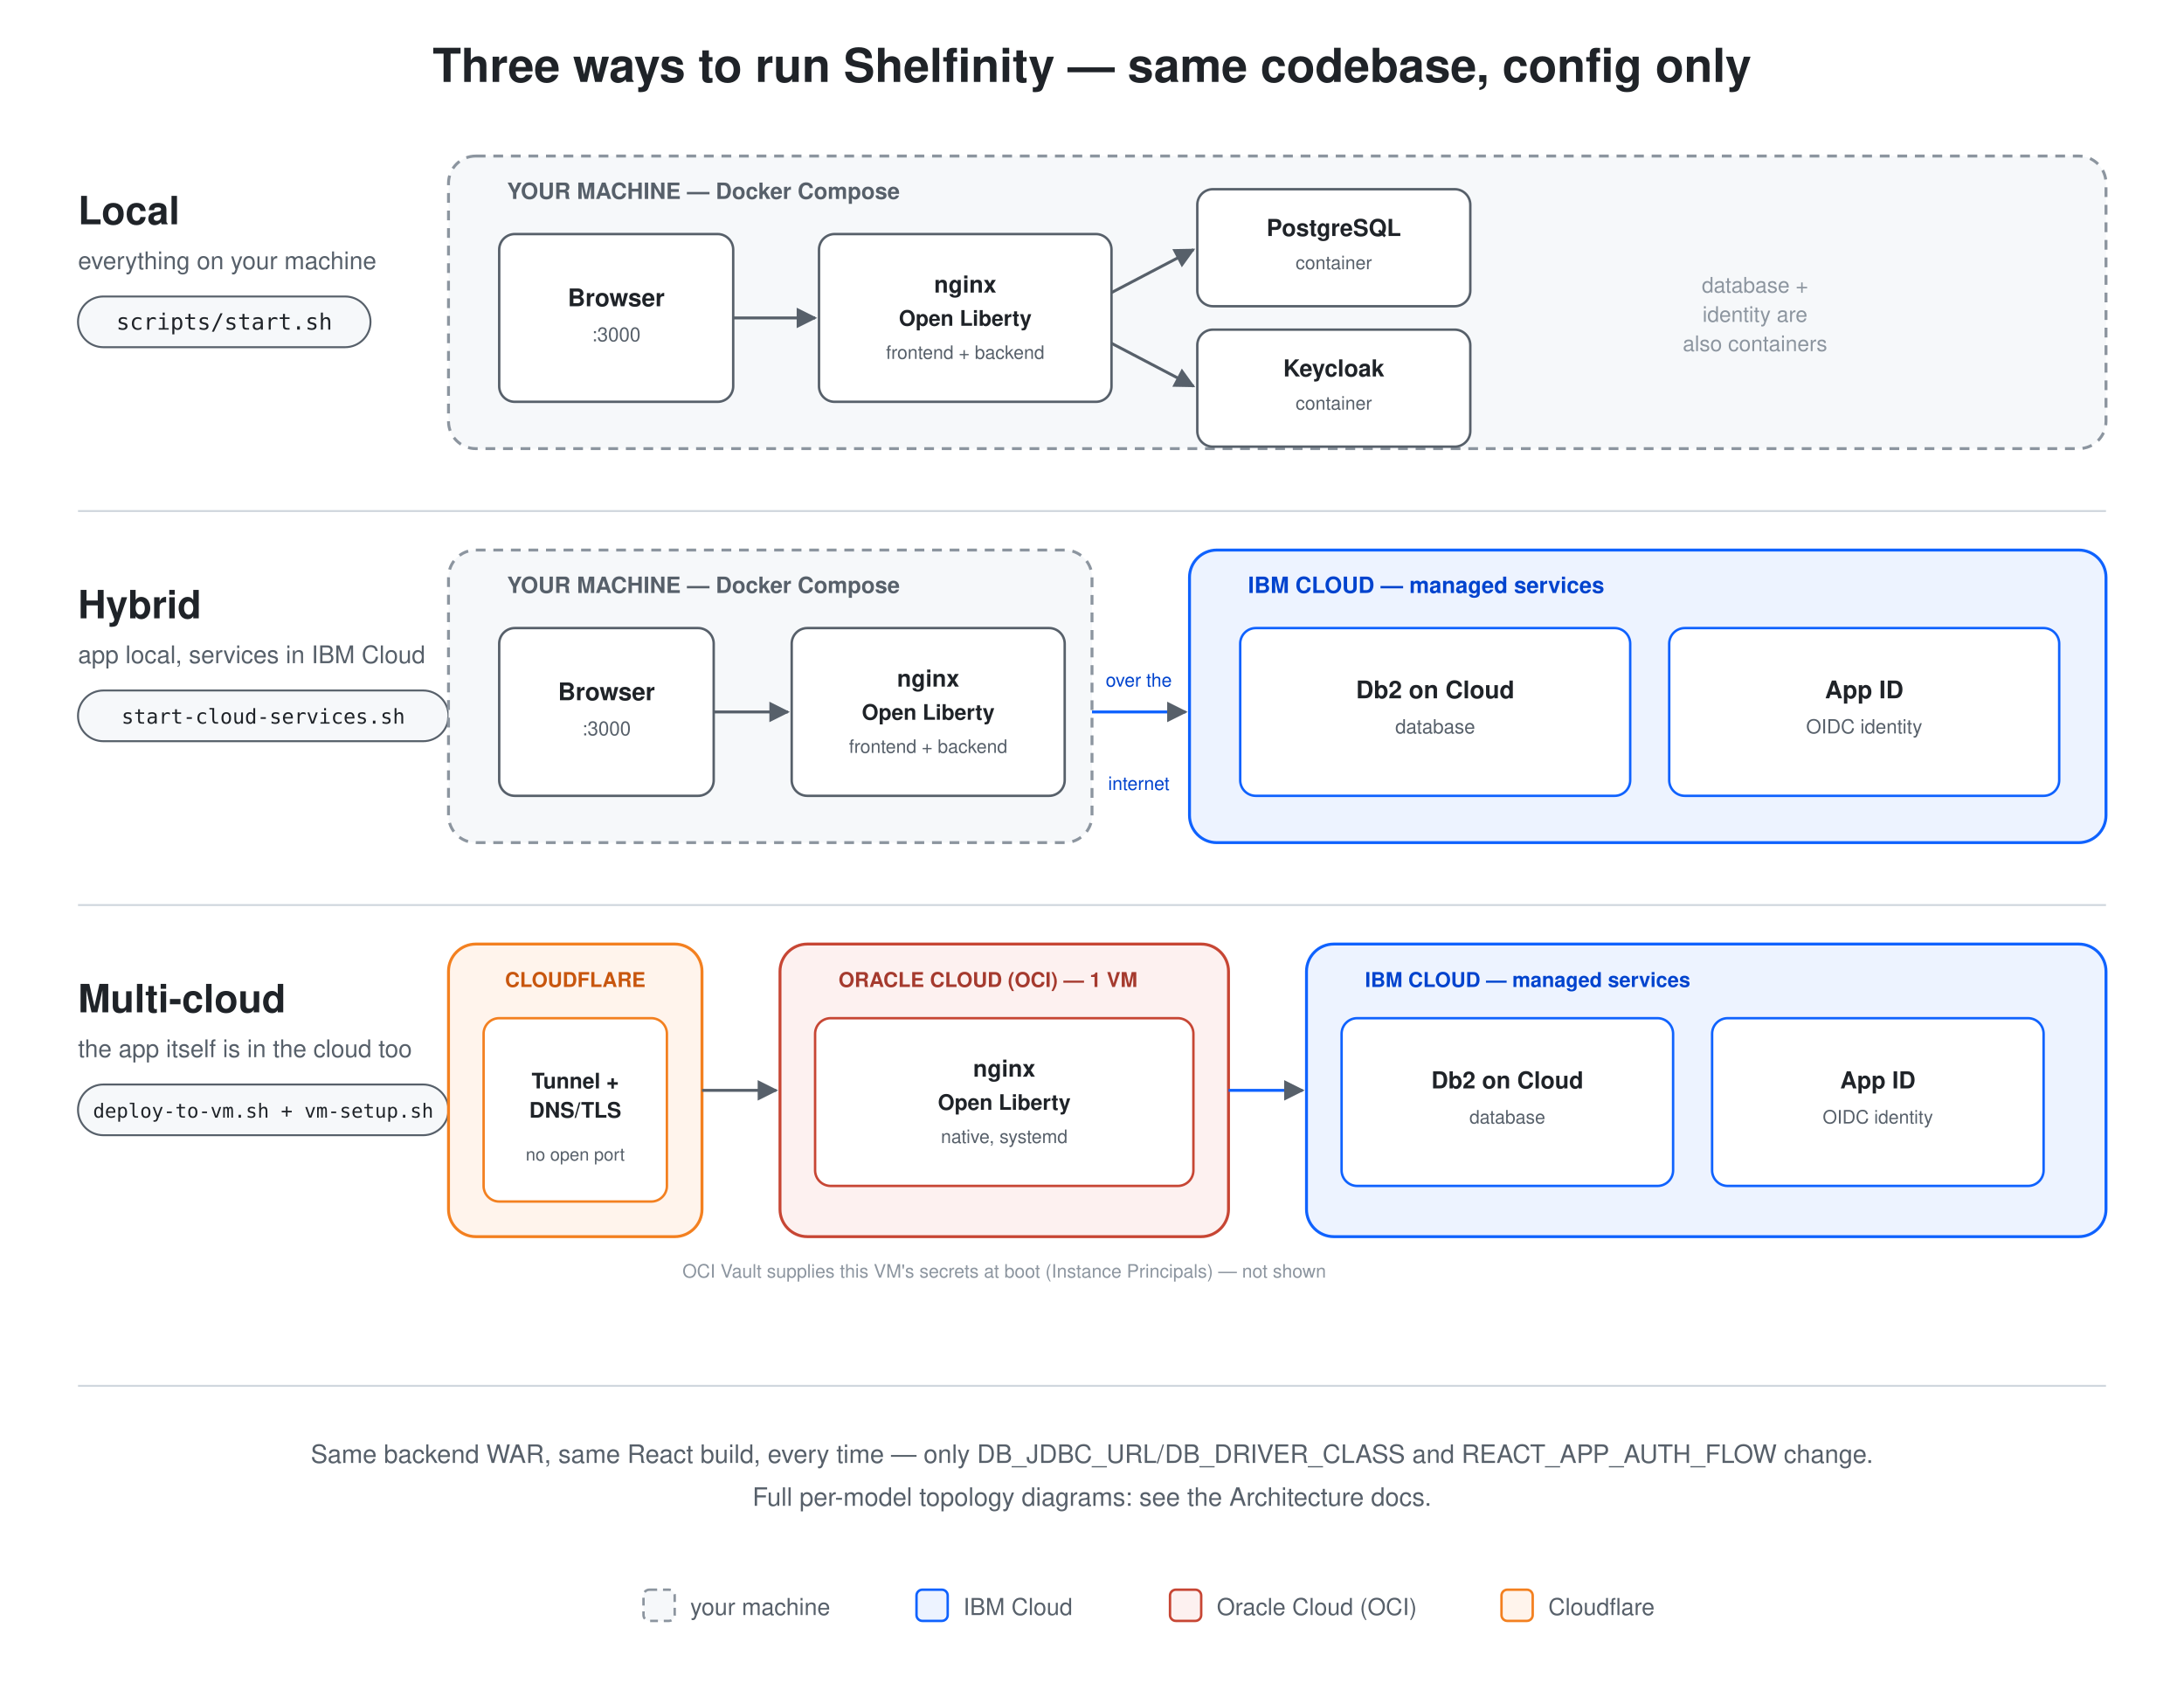
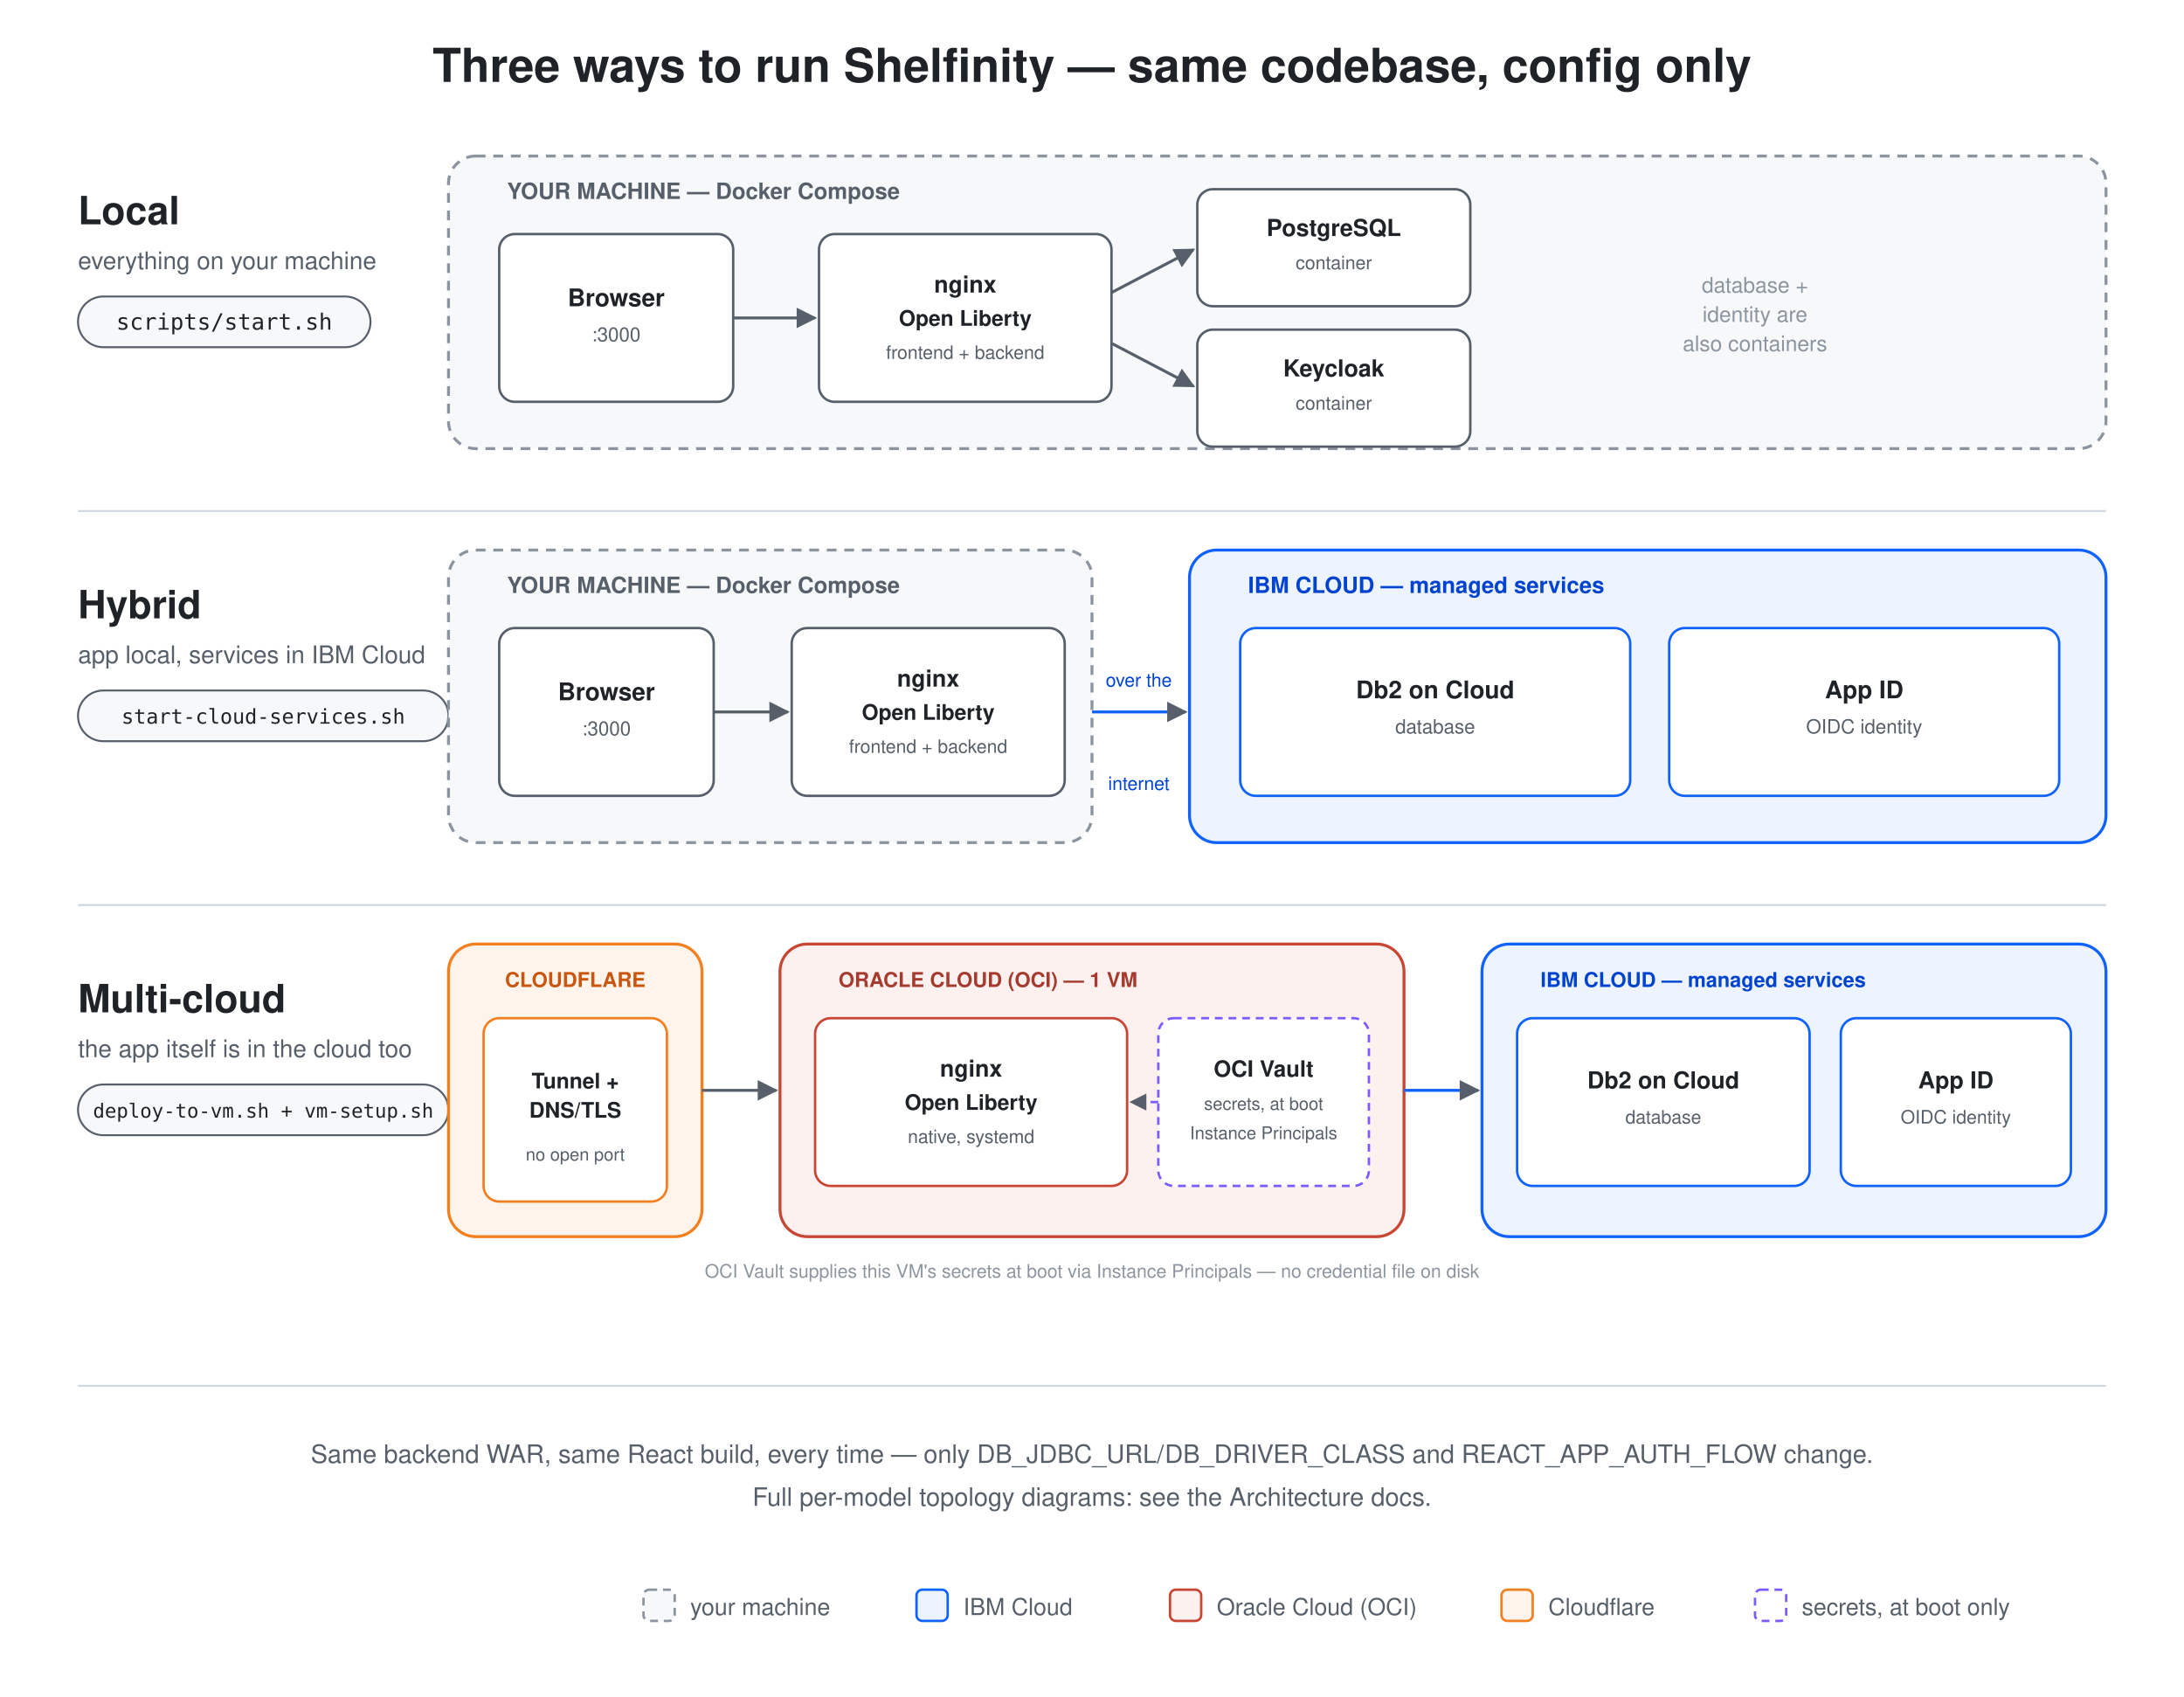
<svg xmlns="http://www.w3.org/2000/svg" viewBox="0 0 1120 870" font-family="-apple-system, 'Segoe UI', Helvetica, Arial, sans-serif">
  <defs>
    <marker id="arrow" viewBox="0 0 10 10" refX="9" refY="5" markerWidth="7" markerHeight="7" orient="auto-start-reverse">
      <path d="M0,0 L10,5 L0,10 z" fill="#57606a" />
    </marker>
  </defs>
  <rect x="0" y="0" width="1120" height="870" fill="#ffffff" />
  <text x="560" y="42" text-anchor="middle" font-size="24" font-weight="700" fill="#1f2328">Three ways to run Shelfinity — same codebase, config only</text>
  <text x="40" y="115" font-size="20" font-weight="700" fill="#1f2328">Local</text>
  <text x="40" y="138" font-size="12.5" fill="#57606a">everything on your machine</text>
  <rect x="40" y="152" width="150" height="26" rx="13" fill="#f6f8fa" stroke="#57606a" stroke-width="1" />
  <text x="115" y="169" text-anchor="middle" font-size="11.5" fill="#1f2328" font-family="monospace">scripts/start.sh</text>
  <rect x="230" y="80" width="850" height="150" rx="14" fill="#f6f8fa" stroke="#8c959f" stroke-width="1.5" stroke-dasharray="5 4" />
  <text x="260" y="102" font-size="11.5" fill="#57606a" font-weight="600">YOUR MACHINE — Docker Compose</text>
  <rect x="256" y="120" width="120" height="86" rx="8" fill="#ffffff" stroke="#57606a" stroke-width="1.25" />
  <text x="316" y="157" text-anchor="middle" font-size="12.5" font-weight="600" fill="#1f2328">Browser</text>
  <text x="316" y="175" text-anchor="middle" font-size="10" fill="#57606a">:3000</text>
  <line x1="376" y1="163" x2="418" y2="163" stroke="#57606a" stroke-width="1.5" marker-end="url(#arrow)" />
  <rect x="420" y="120" width="150" height="86" rx="8" fill="#ffffff" stroke="#57606a" stroke-width="1.25" />
  <text x="495" y="150" text-anchor="middle" font-size="12" font-weight="600" fill="#1f2328">nginx</text>
  <text x="495" y="167" text-anchor="middle" font-size="11" font-weight="600" fill="#1f2328">Open Liberty</text>
  <text x="495" y="184" text-anchor="middle" font-size="9.5" fill="#57606a">frontend + backend</text>
  <line x1="570" y1="150" x2="612" y2="128" stroke="#57606a" stroke-width="1.5" marker-end="url(#arrow)" />
  <line x1="570" y1="176" x2="612" y2="198" stroke="#57606a" stroke-width="1.5" marker-end="url(#arrow)" />
  <rect x="614" y="97" width="140" height="60" rx="8" fill="#ffffff" stroke="#57606a" stroke-width="1.25" />
  <text x="684" y="121" text-anchor="middle" font-size="12" font-weight="600" fill="#1f2328">PostgreSQL</text>
  <text x="684" y="138" text-anchor="middle" font-size="9.5" fill="#57606a">container</text>
  <rect x="614" y="169" width="140" height="60" rx="8" fill="#ffffff" stroke="#57606a" stroke-width="1.25" />
  <text x="684" y="193" text-anchor="middle" font-size="12" font-weight="600" fill="#1f2328">Keycloak</text>
  <text x="684" y="210" text-anchor="middle" font-size="9.5" fill="#57606a">container</text>
  <text x="900" y="150" text-anchor="middle" font-size="11" fill="#8c959f">database +</text>
  <text x="900" y="165" text-anchor="middle" font-size="11" fill="#8c959f">identity are</text>
  <text x="900" y="180" text-anchor="middle" font-size="11" fill="#8c959f">also containers</text>
  <line x1="40" y1="262" x2="1080" y2="262" stroke="#d0d7de" stroke-width="1" />
  <text x="40" y="317" font-size="20" font-weight="700" fill="#1f2328">Hybrid</text>
  <text x="40" y="340" font-size="12.5" fill="#57606a">app local, services in IBM Cloud</text>
  <rect x="40" y="354" width="190" height="26" rx="13" fill="#f6f8fa" stroke="#57606a" stroke-width="1" />
  <text x="135" y="371" text-anchor="middle" font-size="10.5" fill="#1f2328" font-family="monospace">start-cloud-services.sh</text>
  <rect x="230" y="282" width="330" height="150" rx="14" fill="#f6f8fa" stroke="#8c959f" stroke-width="1.5" stroke-dasharray="5 4" />
  <text x="260" y="304" font-size="11.5" fill="#57606a" font-weight="600">YOUR MACHINE — Docker Compose</text>
  <rect x="256" y="322" width="110" height="86" rx="8" fill="#ffffff" stroke="#57606a" stroke-width="1.25" />
  <text x="311" y="359" text-anchor="middle" font-size="12.5" font-weight="600" fill="#1f2328">Browser</text>
  <text x="311" y="377" text-anchor="middle" font-size="10" fill="#57606a">:3000</text>
  <line x1="366" y1="365" x2="404" y2="365" stroke="#57606a" stroke-width="1.5" marker-end="url(#arrow)" />
  <rect x="406" y="322" width="140" height="86" rx="8" fill="#ffffff" stroke="#57606a" stroke-width="1.25" />
  <text x="476" y="352" text-anchor="middle" font-size="12" font-weight="600" fill="#1f2328">nginx</text>
  <text x="476" y="369" text-anchor="middle" font-size="11" font-weight="600" fill="#1f2328">Open Liberty</text>
  <text x="476" y="386" text-anchor="middle" font-size="9.5" fill="#57606a">frontend + backend</text>
  <line x1="560" y1="365" x2="608" y2="365" stroke="#0f62fe" stroke-width="1.5" marker-end="url(#arrow)" />
  <text x="584" y="352" text-anchor="middle" font-size="9.5" fill="#0043ce">over the</text>
  <text x="584" y="405" text-anchor="middle" font-size="9.5" fill="#0043ce">internet</text>
  <rect x="610" y="282" width="470" height="150" rx="14" fill="#edf3ff" stroke="#0f62fe" stroke-width="1.5" />
  <text x="640" y="304" font-size="11.5" font-weight="700" fill="#0043ce">IBM CLOUD — managed services</text>
  <rect x="636" y="322" width="200" height="86" rx="8" fill="#ffffff" stroke="#0f62fe" stroke-width="1.25" />
  <text x="736" y="358" text-anchor="middle" font-size="12.5" font-weight="600" fill="#1f2328">Db2 on Cloud</text>
  <text x="736" y="376" text-anchor="middle" font-size="10" fill="#57606a">database</text>
  <rect x="856" y="322" width="200" height="86" rx="8" fill="#ffffff" stroke="#0f62fe" stroke-width="1.25" />
  <text x="956" y="358" text-anchor="middle" font-size="12.5" font-weight="600" fill="#1f2328">App ID</text>
  <text x="956" y="376" text-anchor="middle" font-size="10" fill="#57606a">OIDC identity</text>
  <line x1="40" y1="464" x2="1080" y2="464" stroke="#d0d7de" stroke-width="1" />
  <text x="40" y="519" font-size="20" font-weight="700" fill="#1f2328">Multi-cloud</text>
  <text x="40" y="542" font-size="12.5" fill="#57606a">the app itself is in the cloud too</text>
  <rect x="40" y="556" width="190" height="26" rx="13" fill="#f6f8fa" stroke="#57606a" stroke-width="1" />
  <text x="135" y="573" text-anchor="middle" font-size="10" fill="#1f2328" font-family="monospace">deploy-to-vm.sh + vm-setup.sh</text>
  <rect x="230" y="484" width="130" height="150" rx="14" fill="#fff4ec" stroke="#f38020" stroke-width="1.5" />
  <text x="295" y="506" text-anchor="middle" font-size="10.5" font-weight="700" fill="#c8560e">CLOUDFLARE</text>
  <rect x="248" y="522" width="94" height="94" rx="8" fill="#ffffff" stroke="#f38020" stroke-width="1.25" />
  <text x="295" y="558" text-anchor="middle" font-size="11" font-weight="600" fill="#1f2328">Tunnel +</text>
  <text x="295" y="573" text-anchor="middle" font-size="11" font-weight="600" fill="#1f2328">DNS/TLS</text>
  <text x="295" y="595" text-anchor="middle" font-size="9" fill="#57606a">no open port</text>
  <line x1="360" y1="559" x2="398" y2="559" stroke="#57606a" stroke-width="1.5" marker-end="url(#arrow)" />
-   <rect x="400" y="484" width="230" height="150" rx="14" fill="#fdf1f0" stroke="#c74634" stroke-width="1.5" />
+   <rect x="400" y="484" width="320" height="150" rx="14" fill="#fdf1f0" stroke="#c74634" stroke-width="1.5" />
  <text x="430" y="506" font-size="10.5" font-weight="700" fill="#a53a2e">ORACLE CLOUD (OCI) — 1 VM</text>
-   <rect x="418" y="522" width="194" height="86" rx="8" fill="#ffffff" stroke="#c74634" stroke-width="1.25" />
-   <text x="515" y="552" text-anchor="middle" font-size="12" font-weight="600" fill="#1f2328">nginx</text>
-   <text x="515" y="569" text-anchor="middle" font-size="11" font-weight="600" fill="#1f2328">Open Liberty</text>
-   <text x="515" y="586" text-anchor="middle" font-size="9.5" fill="#57606a">native, systemd</text>
-   <line x1="630" y1="559" x2="668" y2="559" stroke="#0f62fe" stroke-width="1.5" marker-end="url(#arrow)" />
-   <rect x="670" y="484" width="410" height="150" rx="14" fill="#edf3ff" stroke="#0f62fe" stroke-width="1.5" />
-   <text x="700" y="506" font-size="10.5" font-weight="700" fill="#0043ce">IBM CLOUD — managed services</text>
-   <rect x="688" y="522" width="170" height="86" rx="8" fill="#ffffff" stroke="#0f62fe" stroke-width="1.25" />
-   <text x="773" y="558" text-anchor="middle" font-size="12" font-weight="600" fill="#1f2328">Db2 on Cloud</text>
-   <text x="773" y="576" text-anchor="middle" font-size="9.5" fill="#57606a">database</text>
-   <rect x="878" y="522" width="170" height="86" rx="8" fill="#ffffff" stroke="#0f62fe" stroke-width="1.25" />
-   <text x="963" y="558" text-anchor="middle" font-size="12" font-weight="600" fill="#1f2328">App ID</text>
-   <text x="963" y="576" text-anchor="middle" font-size="9.5" fill="#57606a">OIDC identity</text>
-   <text x="515" y="655" text-anchor="middle" font-size="9.5" fill="#8c959f">OCI Vault supplies this VM's secrets at boot (Instance Principals) — not shown</text>
+   <rect x="418" y="522" width="160" height="86" rx="8" fill="#ffffff" stroke="#c74634" stroke-width="1.25" />
+   <text x="498" y="552" text-anchor="middle" font-size="12" font-weight="600" fill="#1f2328">nginx</text>
+   <text x="498" y="569" text-anchor="middle" font-size="11" font-weight="600" fill="#1f2328">Open Liberty</text>
+   <text x="498" y="586" text-anchor="middle" font-size="9.5" fill="#57606a">native, systemd</text>
+   <rect x="594" y="522" width="108" height="86" rx="8" fill="#ffffff" stroke="#7c5cff" stroke-width="1.25" stroke-dasharray="4 3" />
+   <text x="648" y="552" text-anchor="middle" font-size="11.5" font-weight="600" fill="#1f2328">OCI Vault</text>
+   <text x="648" y="569" text-anchor="middle" font-size="9" fill="#57606a">secrets, at boot</text>
+   <text x="648" y="584" text-anchor="middle" font-size="9" fill="#57606a">Instance Principals</text>
+   <line x1="594" y1="565" x2="580" y2="565" stroke="#7c5cff" stroke-width="1.25" stroke-dasharray="4 3" marker-end="url(#arrow)" />
+   <line x1="720" y1="559" x2="758" y2="559" stroke="#0f62fe" stroke-width="1.5" marker-end="url(#arrow)" />
+   <rect x="760" y="484" width="320" height="150" rx="14" fill="#edf3ff" stroke="#0f62fe" stroke-width="1.5" />
+   <text x="790" y="506" font-size="10.5" font-weight="700" fill="#0043ce">IBM CLOUD — managed services</text>
+   <rect x="778" y="522" width="150" height="86" rx="8" fill="#ffffff" stroke="#0f62fe" stroke-width="1.25" />
+   <text x="853" y="558" text-anchor="middle" font-size="12" font-weight="600" fill="#1f2328">Db2 on Cloud</text>
+   <text x="853" y="576" text-anchor="middle" font-size="9.5" fill="#57606a">database</text>
+   <rect x="944" y="522" width="118" height="86" rx="8" fill="#ffffff" stroke="#0f62fe" stroke-width="1.25" />
+   <text x="1003" y="558" text-anchor="middle" font-size="12" font-weight="600" fill="#1f2328">App ID</text>
+   <text x="1003" y="576" text-anchor="middle" font-size="9.5" fill="#57606a">OIDC identity</text>
+   <text x="560" y="655" text-anchor="middle" font-size="9.5" fill="#8c959f">OCI Vault supplies this VM's secrets at boot via Instance Principals — no credential file on disk</text>
  <rect x="40" y="710" width="1040" height="1" fill="#d0d7de" />
  <text x="560" y="750" text-anchor="middle" font-size="13" fill="#57606a">Same backend WAR, same React build, every time — only DB_JDBC_URL/DB_DRIVER_CLASS and REACT_APP_AUTH_FLOW change.</text>
  <text x="560" y="772" text-anchor="middle" font-size="13" fill="#57606a">Full per-model topology diagrams: see the Architecture docs.</text>
  <rect x="330" y="815" width="16" height="16" rx="3" fill="#f6f8fa" stroke="#8c959f" stroke-width="1.25" stroke-dasharray="4 3" />
  <text x="354" y="828" font-size="12" fill="#57606a">your machine</text>
  <rect x="470" y="815" width="16" height="16" rx="3" fill="#edf3ff" stroke="#0f62fe" stroke-width="1.25" />
  <text x="494" y="828" font-size="12" fill="#57606a">IBM Cloud</text>
  <rect x="600" y="815" width="16" height="16" rx="3" fill="#fdf1f0" stroke="#c74634" stroke-width="1.25" />
  <text x="624" y="828" font-size="12" fill="#57606a">Oracle Cloud (OCI)</text>
  <rect x="770" y="815" width="16" height="16" rx="3" fill="#fff4ec" stroke="#f38020" stroke-width="1.25" />
  <text x="794" y="828" font-size="12" fill="#57606a">Cloudflare</text>
+   <rect x="900" y="815" width="16" height="16" rx="3" fill="#ffffff" stroke="#7c5cff" stroke-width="1.25" stroke-dasharray="4 3" />
+   <text x="924" y="828" font-size="12" fill="#57606a">secrets, at boot only</text>
</svg>
